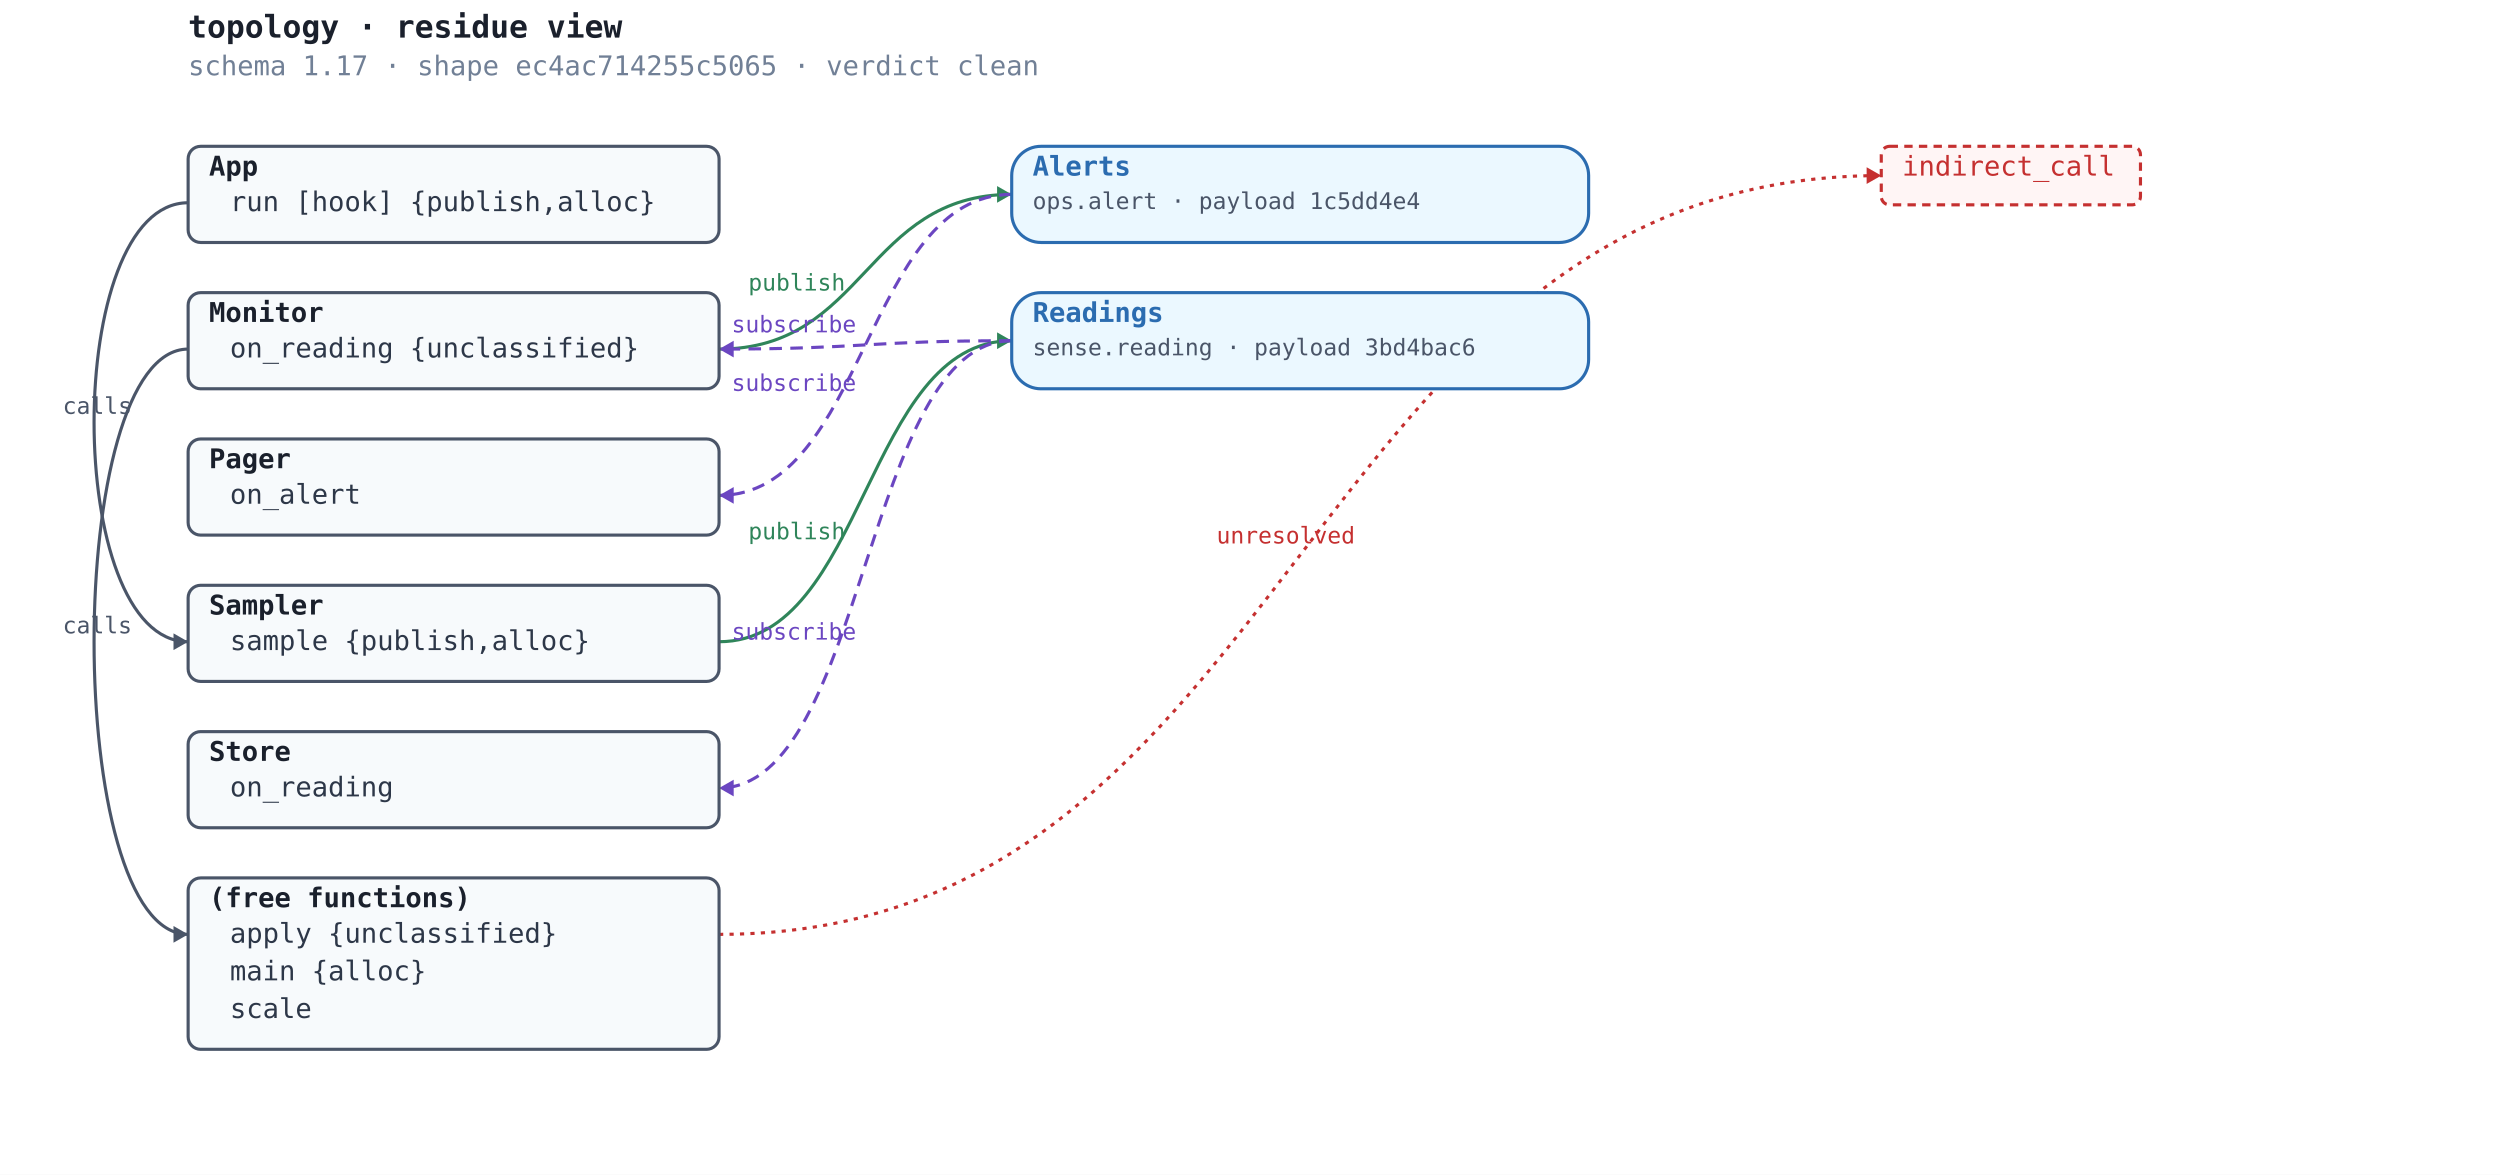
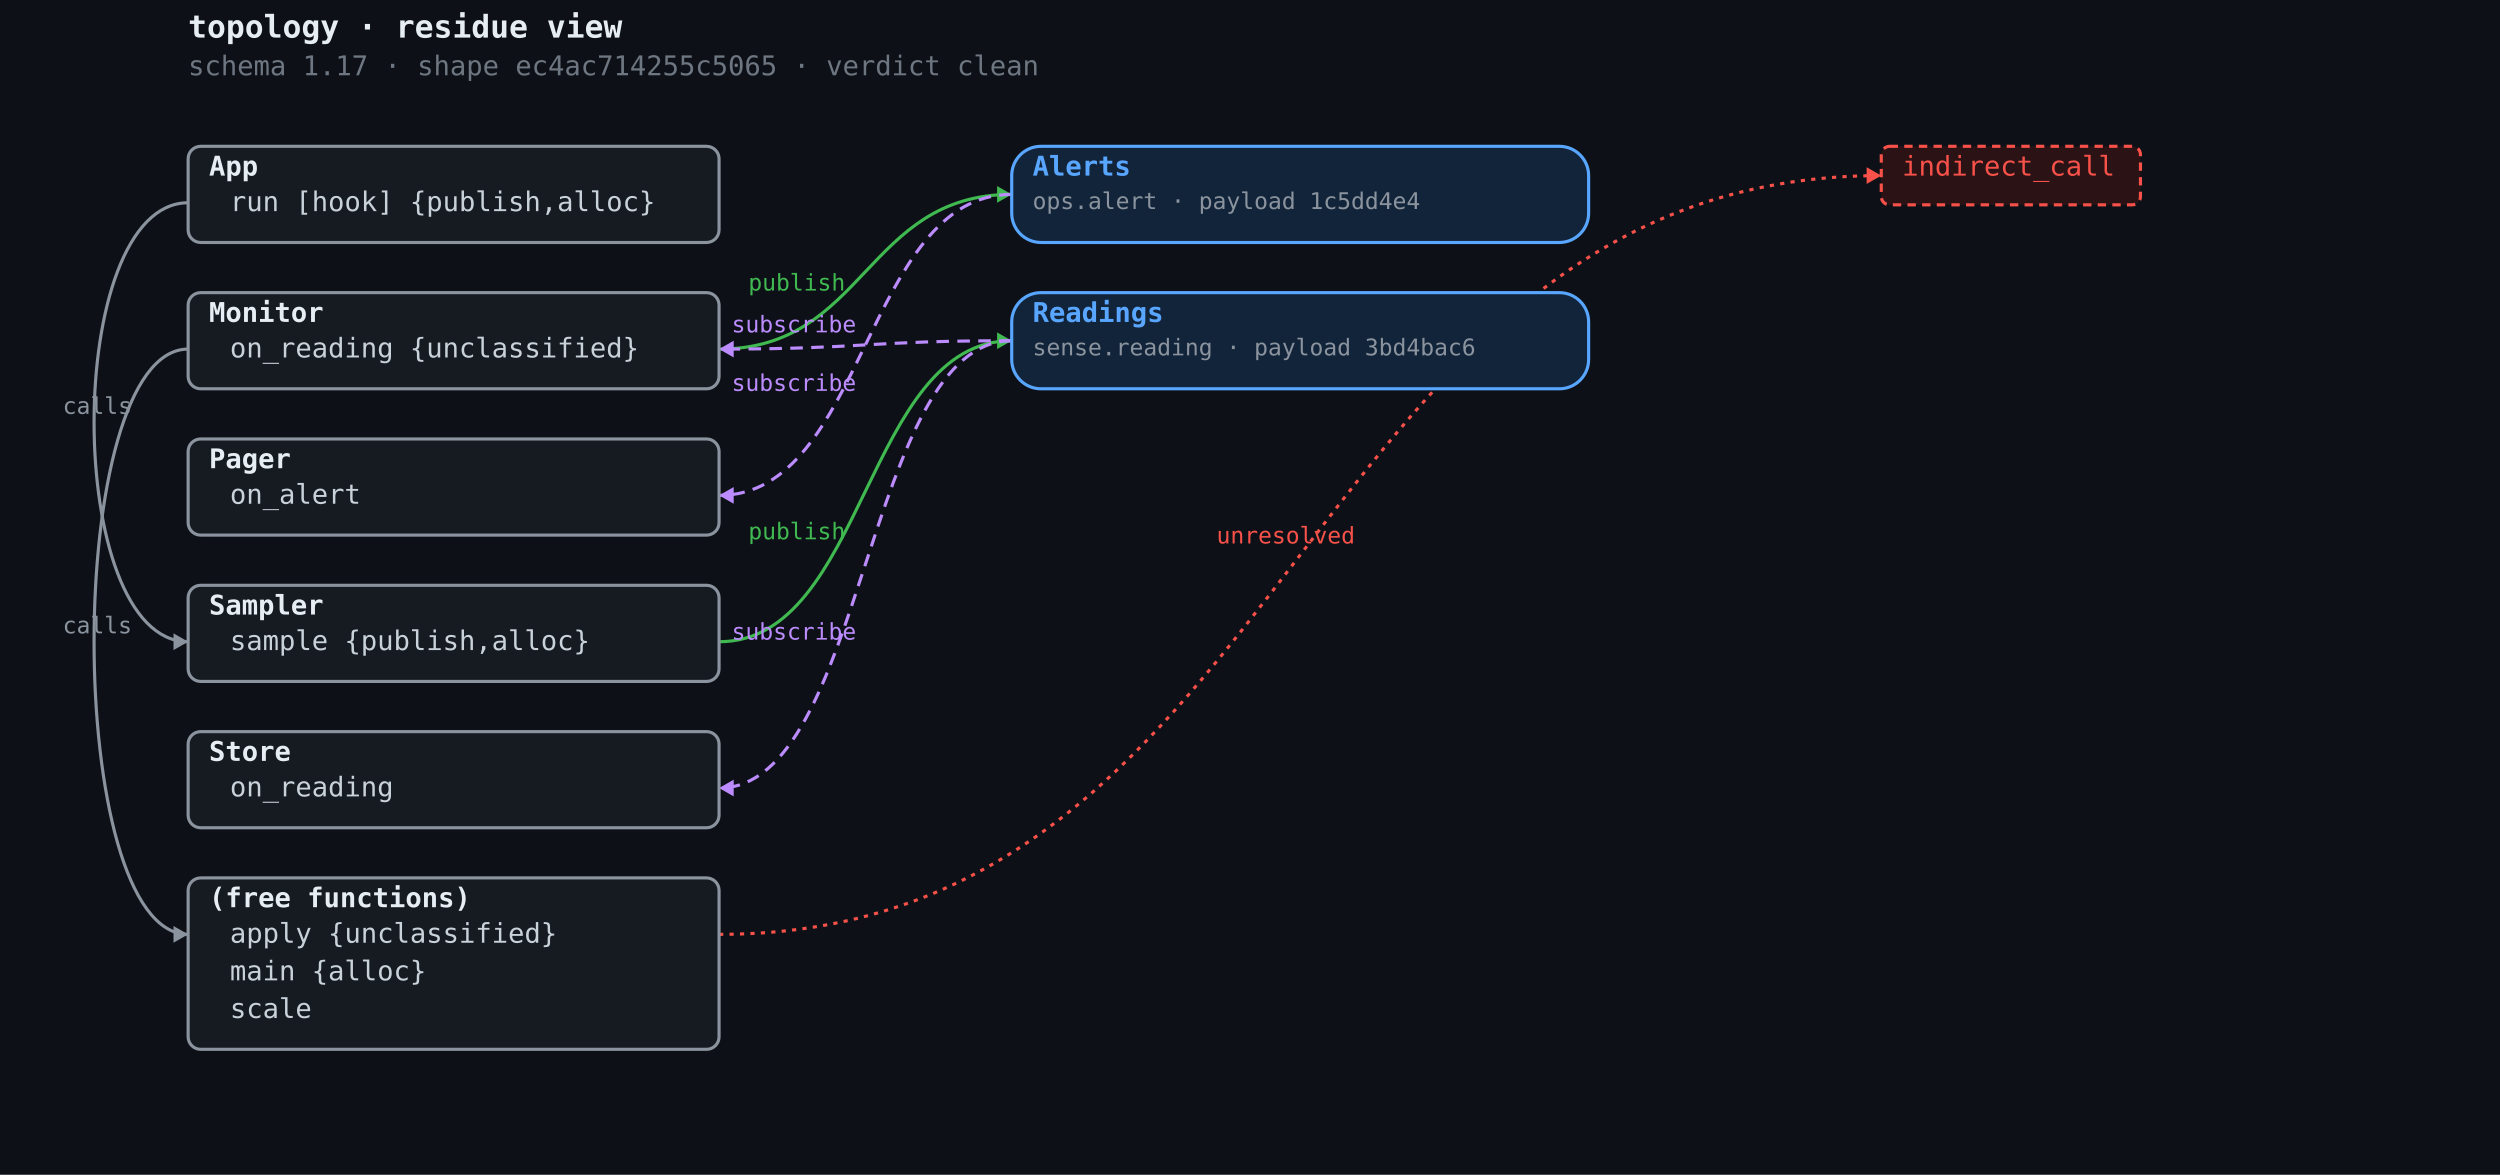
- <svg xmlns="http://www.w3.org/2000/svg" width="1196" height="562" viewBox="0 0 1196 562" font-family="monospace" font-size="13">
-   <rect x="0" y="0" width="1196" height="562" fill="#ffffff" />
+ <svg xmlns="http://www.w3.org/2000/svg" class="hale-topo" width="1196" height="562" viewBox="0 0 1196 562" font-family="monospace" font-size="13">
+   <style>
+ .hale-topo [fill="#ffffff"]{fill:#0d1117}
+ .hale-topo [stroke="#ffffff"]{stroke:#0d1117}
+ .hale-topo [fill="#f7fafc"]{fill:#161b22}
+ .hale-topo [stroke="#f7fafc"]{stroke:#161b22}
+ .hale-topo [fill="#ebf8ff"]{fill:#12243a}
+ .hale-topo [stroke="#ebf8ff"]{stroke:#12243a}
+ .hale-topo [fill="#f0fff4"]{fill:#0f2417}
+ .hale-topo [stroke="#f0fff4"]{stroke:#0f2417}
+ .hale-topo [fill="#fff5f5"]{fill:#2a1215}
+ .hale-topo [stroke="#fff5f5"]{stroke:#2a1215}
+ .hale-topo [fill="#fffff0"]{fill:#241f0d}
+ .hale-topo [stroke="#fffff0"]{stroke:#241f0d}
+ .hale-topo [fill="#1a202c"]{fill:#e6edf3}
+ .hale-topo [stroke="#1a202c"]{stroke:#e6edf3}
+ .hale-topo [fill="#2d3748"]{fill:#c9d1d9}
+ .hale-topo [stroke="#2d3748"]{stroke:#c9d1d9}
+ .hale-topo [fill="#4a5568"]{fill:#8b949e}
+ .hale-topo [stroke="#4a5568"]{stroke:#8b949e}
+ .hale-topo [fill="#718096"]{fill:#6e7681}
+ .hale-topo [stroke="#718096"]{stroke:#6e7681}
+ .hale-topo [fill="#2f855a"]{fill:#3fb950}
+ .hale-topo [stroke="#2f855a"]{stroke:#3fb950}
+ .hale-topo [fill="#6b46c1"]{fill:#bc8cff}
+ .hale-topo [stroke="#6b46c1"]{stroke:#bc8cff}
+ .hale-topo [fill="#c53030"]{fill:#f85149}
+ .hale-topo [stroke="#c53030"]{stroke:#f85149}
+ .hale-topo [fill="#d69e2e"]{fill:#d29922}
+ .hale-topo [stroke="#d69e2e"]{stroke:#d29922}
+ .hale-topo [fill="#2b6cb0"]{fill:#58a6ff}
+ .hale-topo [stroke="#2b6cb0"]{stroke:#58a6ff}
+ .hale-topo [fill="#b7791f"]{fill:#e3b341}
+ .hale-topo [stroke="#b7791f"]{stroke:#e3b341}
+ .hale-topo [fill="#22543d"]{fill:#7ee787}
+ .hale-topo [stroke="#22543d"]{stroke:#7ee787}
+ .hale-topo [fill="#742a2a"]{fill:#ffa198}
+ .hale-topo [stroke="#742a2a"]{stroke:#ffa198}
+ .hale-topo [fill="#744210"]{fill:#f2cc60}
+ .hale-topo [stroke="#744210"]{stroke:#f2cc60}
+ </style>
+   <rect class="bg" x="0" y="0" width="1196" height="562" fill="#ffffff" />
  <text x="90" y="18" font-size="15" font-weight="bold" fill="#1a202c">topology · residue view</text>
  <text x="90" y="36" fill="#718096">schema 1.17 · shape ec4ac714255c5065 · verdict clean</text>
  <path d="M 344 167 C 414 167, 414 93, 484 93" fill="none" stroke="#2f855a" stroke-width="1.5" />
  <path d="M 484 93 l -7 -4 l 0 8 z" fill="#2f855a" />
  <text x="358" y="139" font-size="11" fill="#2f855a">publish</text>
  <path d="M 344 307 C 414 307, 414 163, 484 163" fill="none" stroke="#2f855a" stroke-width="1.5" />
  <path d="M 484 163 l -7 -4 l 0 8 z" fill="#2f855a" />
  <text x="358" y="258" font-size="11" fill="#2f855a">publish</text>
  <path d="M 484 93 C 414 93, 414 237, 344 237" fill="none" stroke="#6b46c1" stroke-width="1.5" stroke-dasharray="6,4" />
  <path d="M 344 237 l 7 -4 l 0 8 z" fill="#6b46c1" />
  <text x="350" y="187" font-size="11" fill="#6b46c1">subscribe</text>
  <path d="M 484 163 C 414 163, 414 167, 344 167" fill="none" stroke="#6b46c1" stroke-width="1.5" stroke-dasharray="6,4" />
  <path d="M 344 167 l 7 -4 l 0 8 z" fill="#6b46c1" />
  <text x="350" y="159" font-size="11" fill="#6b46c1">subscribe</text>
  <path d="M 484 163 C 414 163, 414 377, 344 377" fill="none" stroke="#6b46c1" stroke-width="1.5" stroke-dasharray="6,4" />
  <path d="M 344 377 l 7 -4 l 0 8 z" fill="#6b46c1" />
  <text x="350" y="306" font-size="11" fill="#6b46c1">subscribe</text>
  <path d="M 90 97 C 30 97, 30 307, 90 307" fill="none" stroke="#4a5568" stroke-width="1.5" />
  <path d="M 90 307 l -7 -4 l 0 8 z" fill="#4a5568" />
  <text x="30" y="198" font-size="11" fill="#4a5568">calls</text>
  <path d="M 90 167 C 30 167, 30 447, 90 447" fill="none" stroke="#4a5568" stroke-width="1.5" />
  <path d="M 90 447 l -7 -4 l 0 8 z" fill="#4a5568" />
  <text x="30" y="303" font-size="11" fill="#4a5568">calls</text>
  <path d="M 344 447 C 622 447, 622 84, 900 84" fill="none" stroke="#c53030" stroke-width="1.5" stroke-dasharray="2,3" />
  <path d="M 900 84 l -7 -4 l 0 8 z" fill="#c53030" />
  <text x="582" y="260" font-size="11" fill="#c53030">unresolved</text>
  <rect x="90" y="70" width="254" height="46" rx="6" fill="#f7fafc" stroke="#4a5568" stroke-width="1.5" />
  <text x="100" y="84" font-weight="bold" fill="#1a202c">App</text>
  <text x="110" y="101" fill="#2d3748">run  [hook]  {publish,alloc}</text>
  <rect x="90" y="140" width="254" height="46" rx="6" fill="#f7fafc" stroke="#4a5568" stroke-width="1.5" />
  <text x="100" y="154" font-weight="bold" fill="#1a202c">Monitor</text>
  <text x="110" y="171" fill="#2d3748">on_reading  {unclassified}</text>
  <rect x="90" y="210" width="254" height="46" rx="6" fill="#f7fafc" stroke="#4a5568" stroke-width="1.5" />
  <text x="100" y="224" font-weight="bold" fill="#1a202c">Pager</text>
  <text x="110" y="241" fill="#2d3748">on_alert</text>
  <rect x="90" y="280" width="254" height="46" rx="6" fill="#f7fafc" stroke="#4a5568" stroke-width="1.5" />
  <text x="100" y="294" font-weight="bold" fill="#1a202c">Sampler</text>
  <text x="110" y="311" fill="#2d3748">sample  {publish,alloc}</text>
  <rect x="90" y="350" width="254" height="46" rx="6" fill="#f7fafc" stroke="#4a5568" stroke-width="1.5" />
  <text x="100" y="364" font-weight="bold" fill="#1a202c">Store</text>
  <text x="110" y="381" fill="#2d3748">on_reading</text>
  <rect x="90" y="420" width="254" height="82" rx="6" fill="#f7fafc" stroke="#4a5568" stroke-width="1.5" />
  <text x="100" y="434" font-weight="bold" fill="#1a202c">(free functions)</text>
  <text x="110" y="451" fill="#2d3748">apply  {unclassified}</text>
  <text x="110" y="469" fill="#2d3748">main  {alloc}</text>
  <text x="110" y="487" fill="#2d3748">scale</text>
  <rect x="484" y="70" width="276" height="46" rx="14" fill="#ebf8ff" stroke="#2b6cb0" stroke-width="1.5" />
  <text x="494" y="84" font-weight="bold" fill="#2b6cb0">Alerts</text>
  <text x="494" y="100" font-size="11" fill="#4a5568">ops.alert · payload 1c5dd4e4</text>
  <rect x="484" y="140" width="276" height="46" rx="14" fill="#ebf8ff" stroke="#2b6cb0" stroke-width="1.5" />
  <text x="494" y="154" font-weight="bold" fill="#2b6cb0">Readings</text>
  <text x="494" y="170" font-size="11" fill="#4a5568">sense.reading · payload 3bd4bac6</text>
  <rect x="900" y="70" width="124" height="28" rx="4" fill="#fff5f5" stroke="#c53030" stroke-width="1.5" stroke-dasharray="4,3" />
  <text x="910" y="84" fill="#c53030">indirect_call</text>
</svg>
